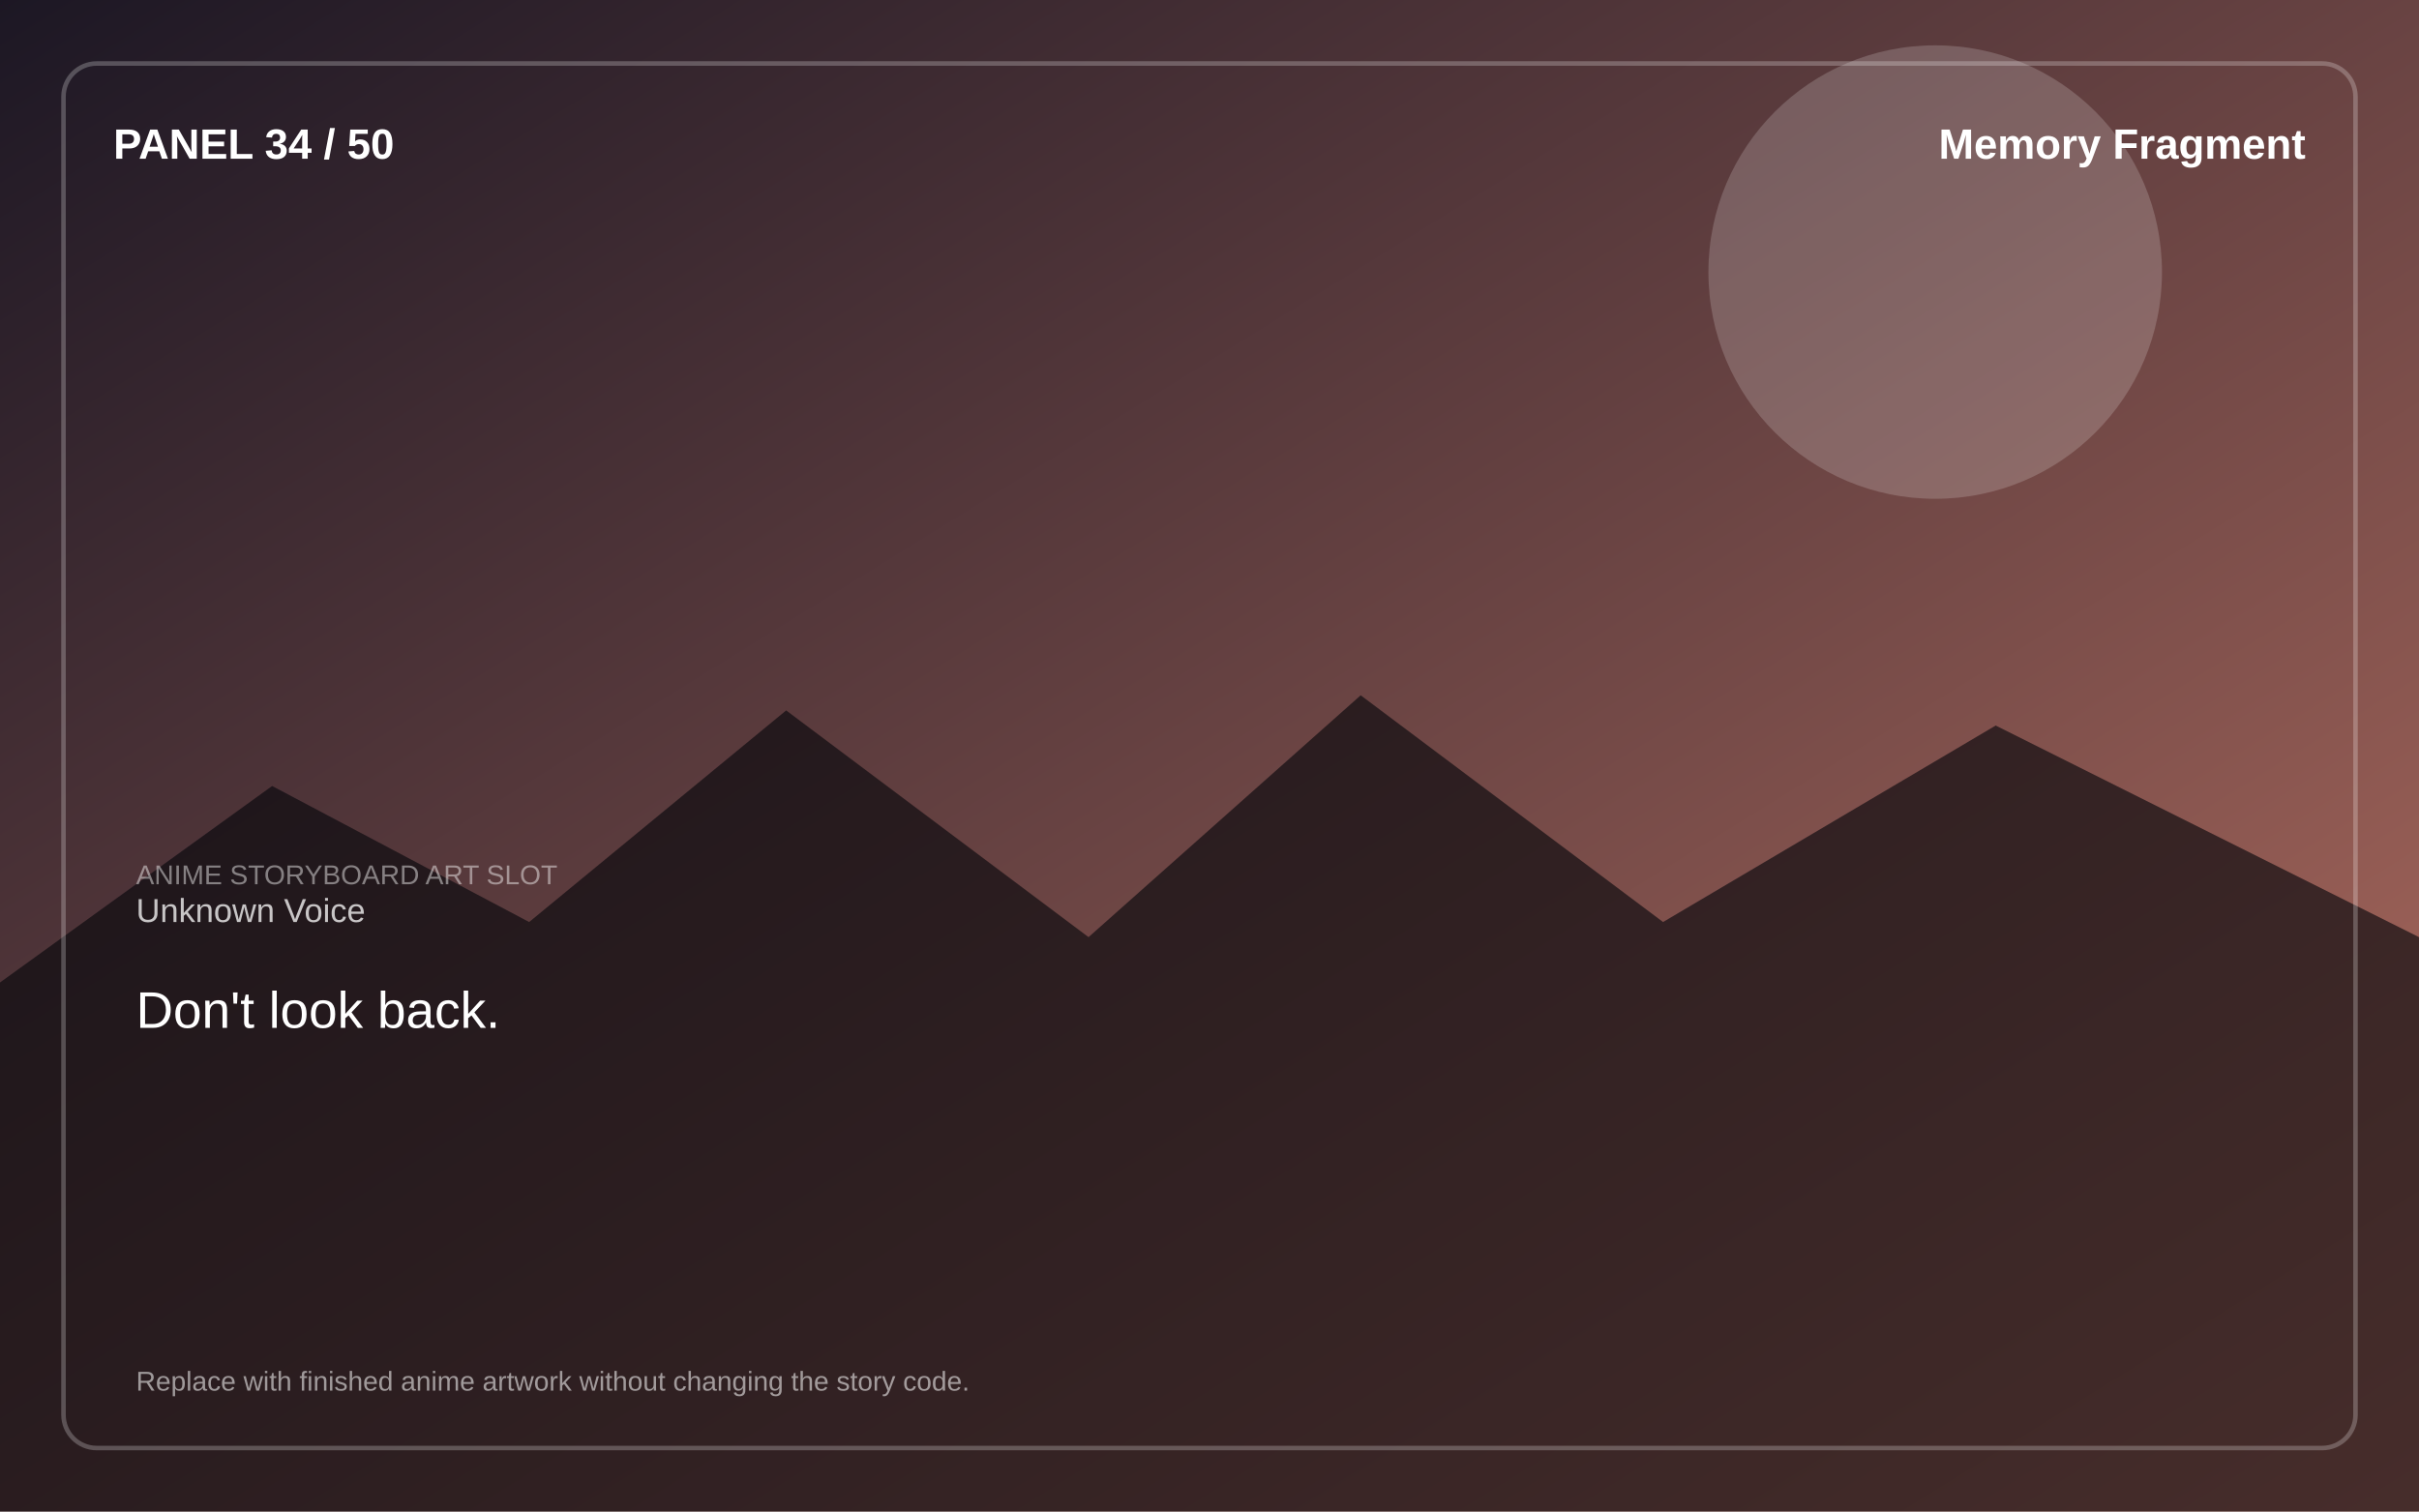
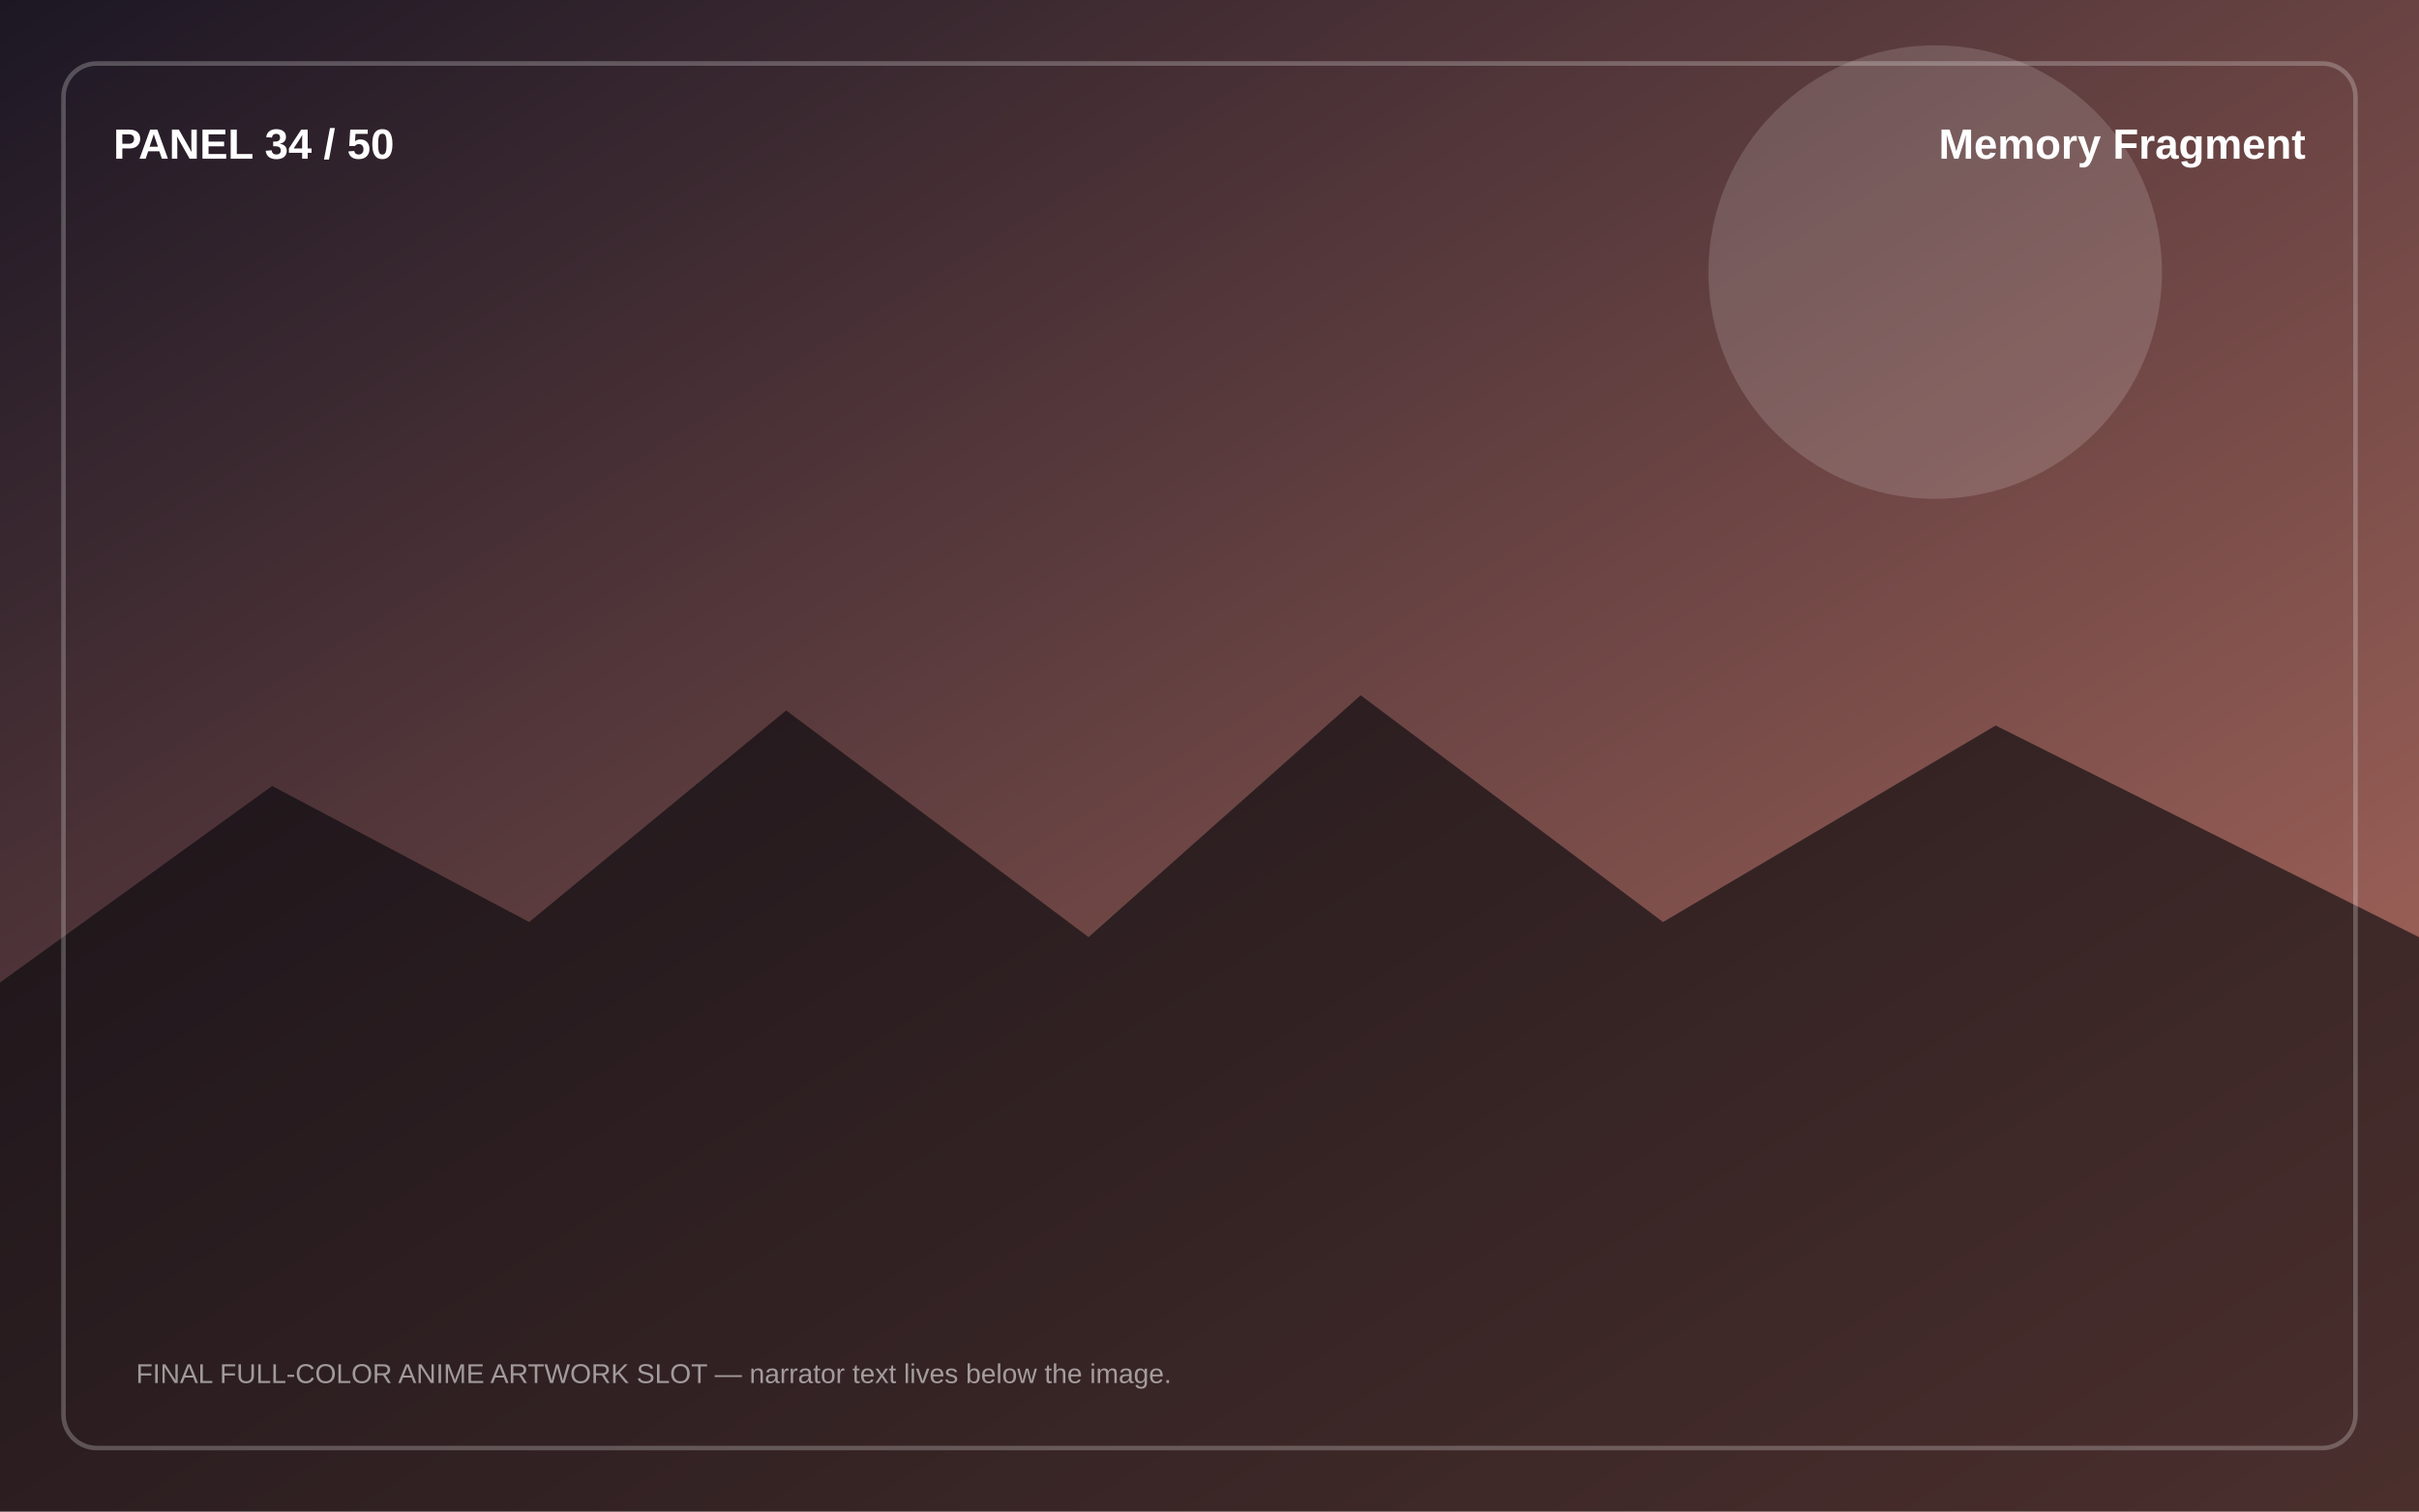
- <svg xmlns="http://www.w3.org/2000/svg" width="1600" height="1000">
+ <svg xmlns="http://www.w3.org/2000/svg" width="1600" height="1000" viewBox="0 0 1600 1000">
  <defs>
    <linearGradient id="g" x1="0" y1="0" x2="1" y2="1">
      <stop stop-color="#1c1724" />
      <stop offset="1" stop-color="#b56f61" />
    </linearGradient>
  </defs>
  <rect width="1600" height="1000" fill="url(#g)" />
-   <circle cx="1280" cy="180" r="150" fill="#fff" opacity=".18" />
-   <path d="M0 650 L180 520 350 610 520 470 720 620 900 460 1100 610 1320 480 1600 620 1600 1000 0 1000Z" fill="#03050a" opacity=".62" />
+   <circle cx="1280" cy="180" r="150" fill="#fff" opacity=".15" />
+   <path d="M0 650 L180 520 350 610 520 470 720 620 900 460 1100 610 1320 480 1600 620 1600 1000 0 1000Z" fill="#03050a" opacity=".60" />
  <rect x="42" y="42" width="1516" height="916" rx="22" fill="none" stroke="#fff" stroke-opacity=".24" stroke-width="3" />
  <text x="75" y="105" fill="#fff" font-family="Arial,sans-serif" font-size="28" font-weight="700">PANEL 34 / 50</text>
  <text x="1525" y="105" text-anchor="end" fill="#fff" font-family="Arial,sans-serif" font-size="28" font-weight="700">Memory Fragment</text>
-   <text x="90" y="610" fill="#fff" opacity=".75" font-family="Arial,sans-serif" font-size="22">Unknown Voice</text>
-   <text x="90" y="585" fill="#fff" opacity=".45" font-family="Arial,sans-serif" font-size="18">ANIME STORYBOARD ART SLOT</text>
-   <text x="90" y="680" fill="#fff" font-family="Arial,sans-serif" font-size="34">Don't look back.</text>
-   <text x="90" y="920" fill="#fff" opacity=".55" font-family="Arial,sans-serif" font-size="18">Replace with finished anime artwork without changing the story code.</text>
+   <text x="90" y="915" fill="#fff" opacity=".55" font-family="Arial,sans-serif" font-size="18">FINAL FULL-COLOR ANIME ARTWORK SLOT — narrator text lives below the image.</text>
</svg>
